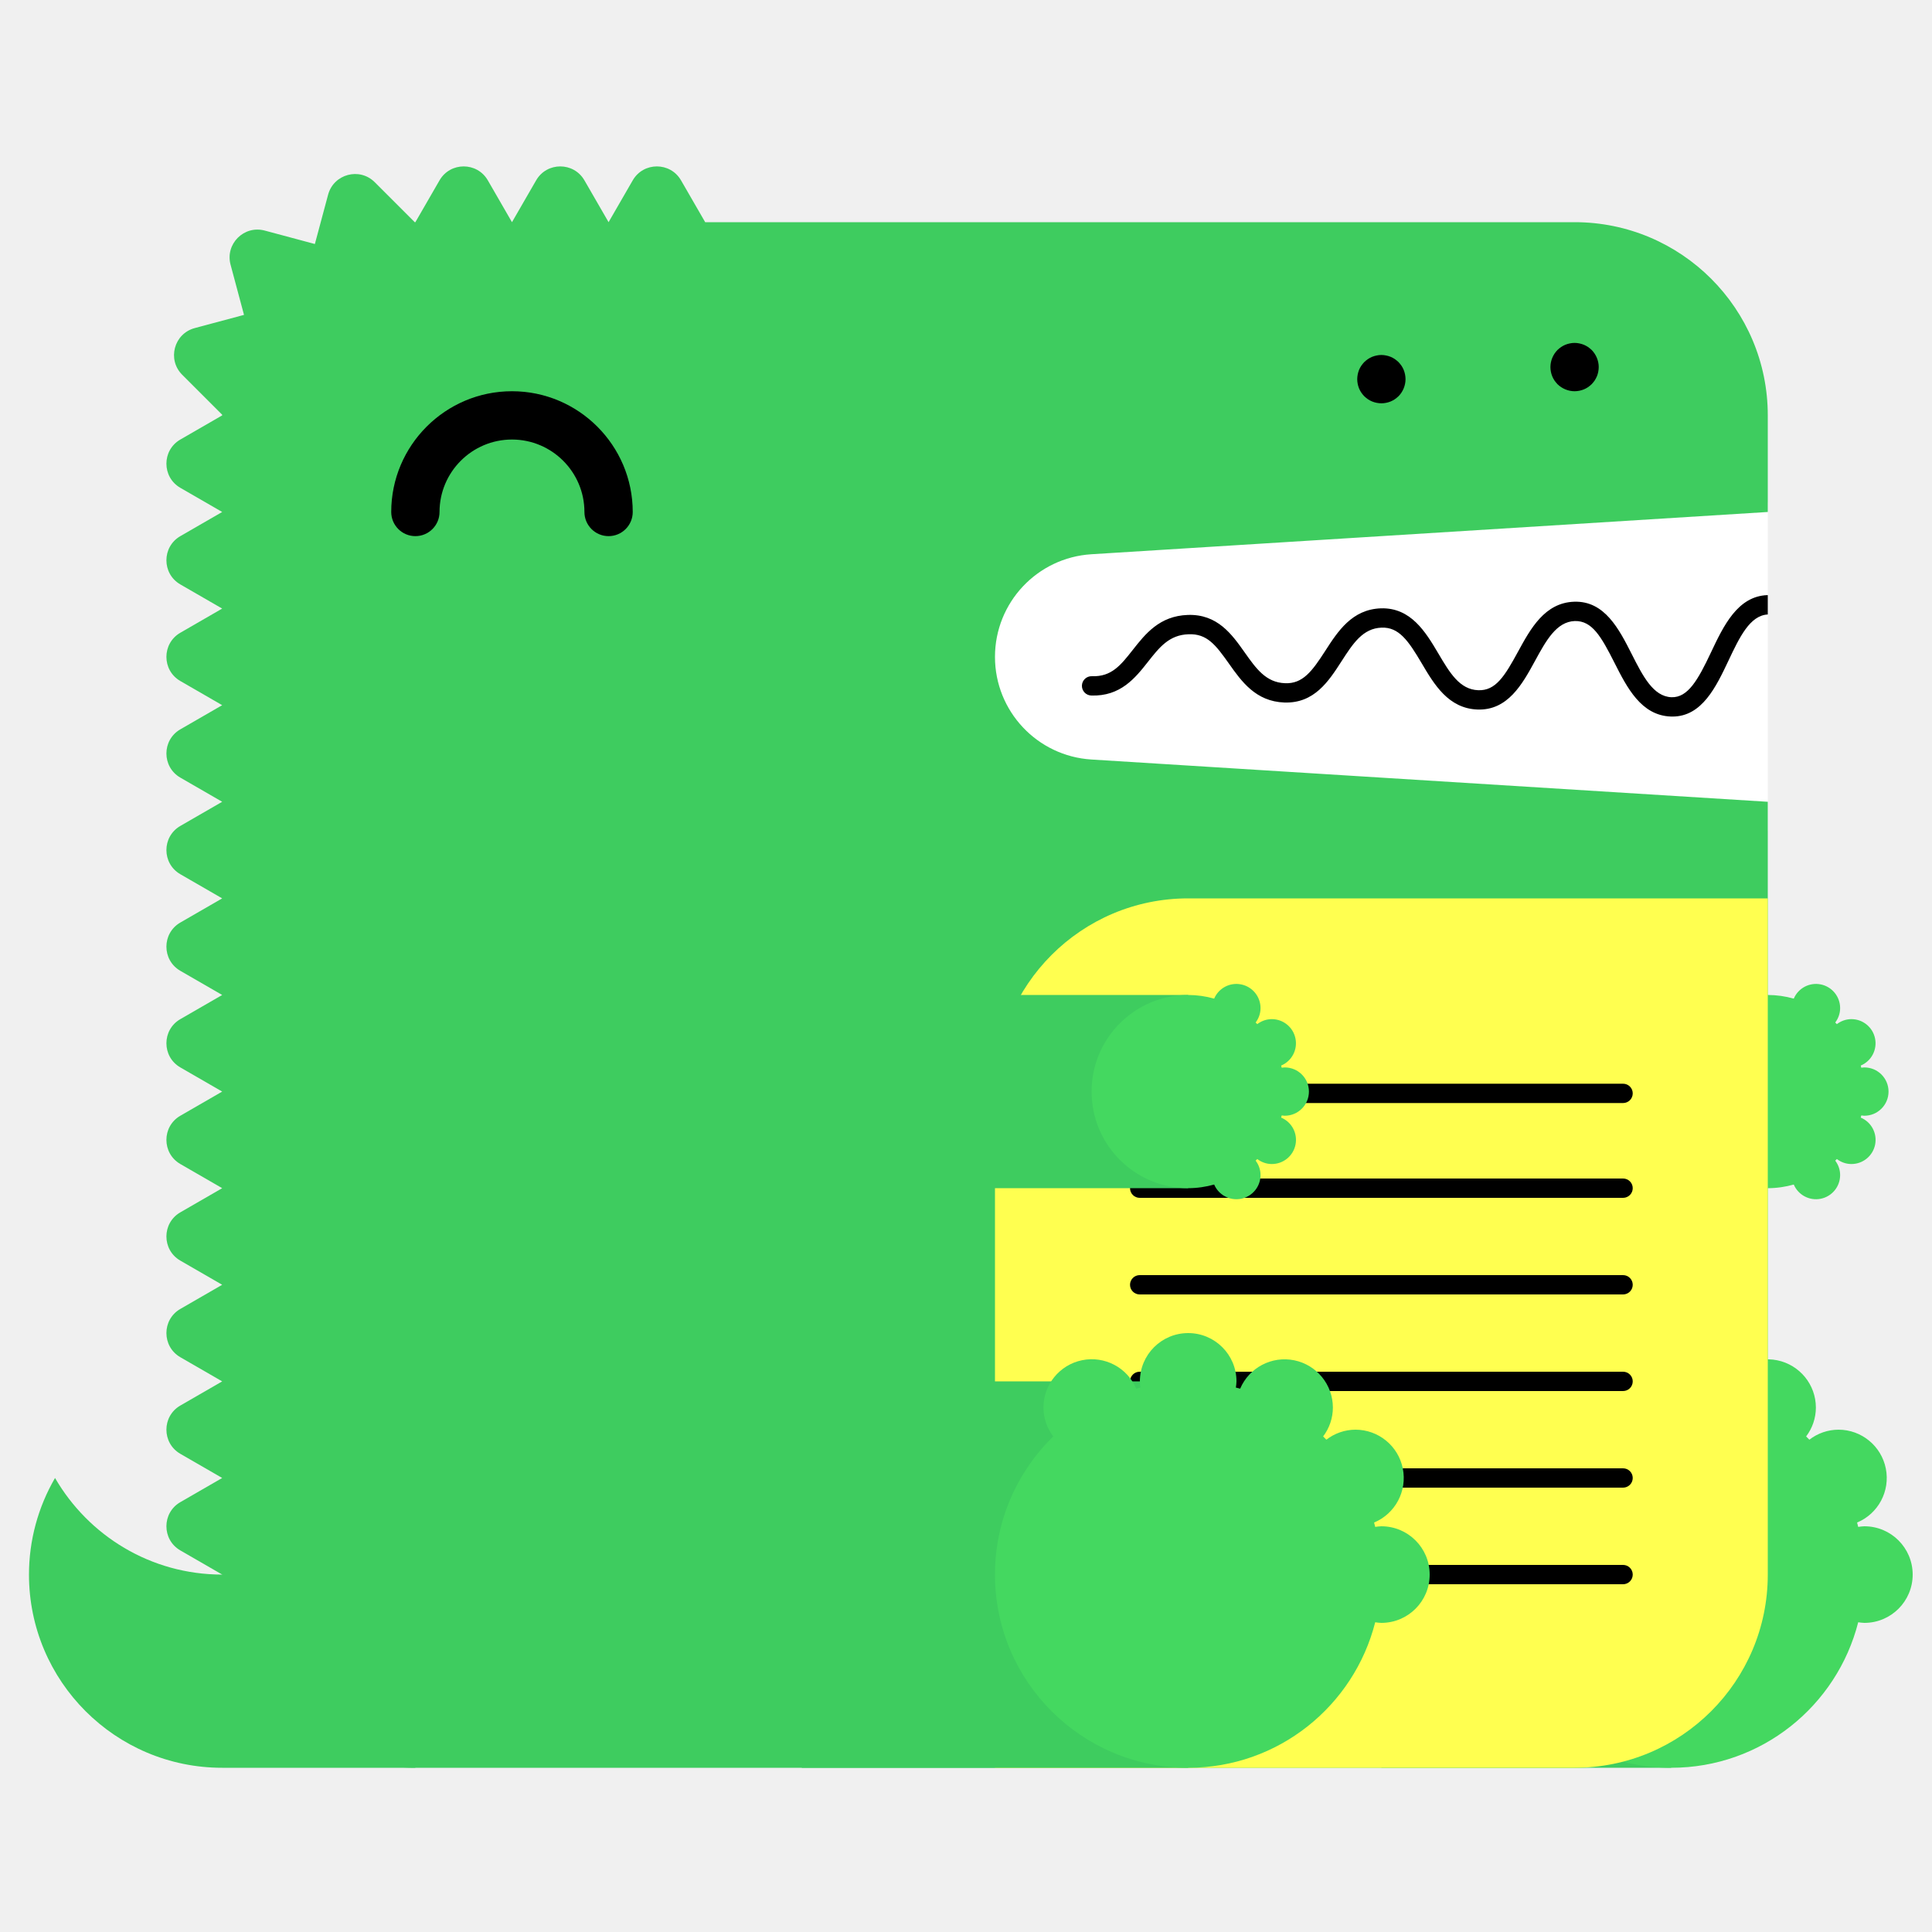
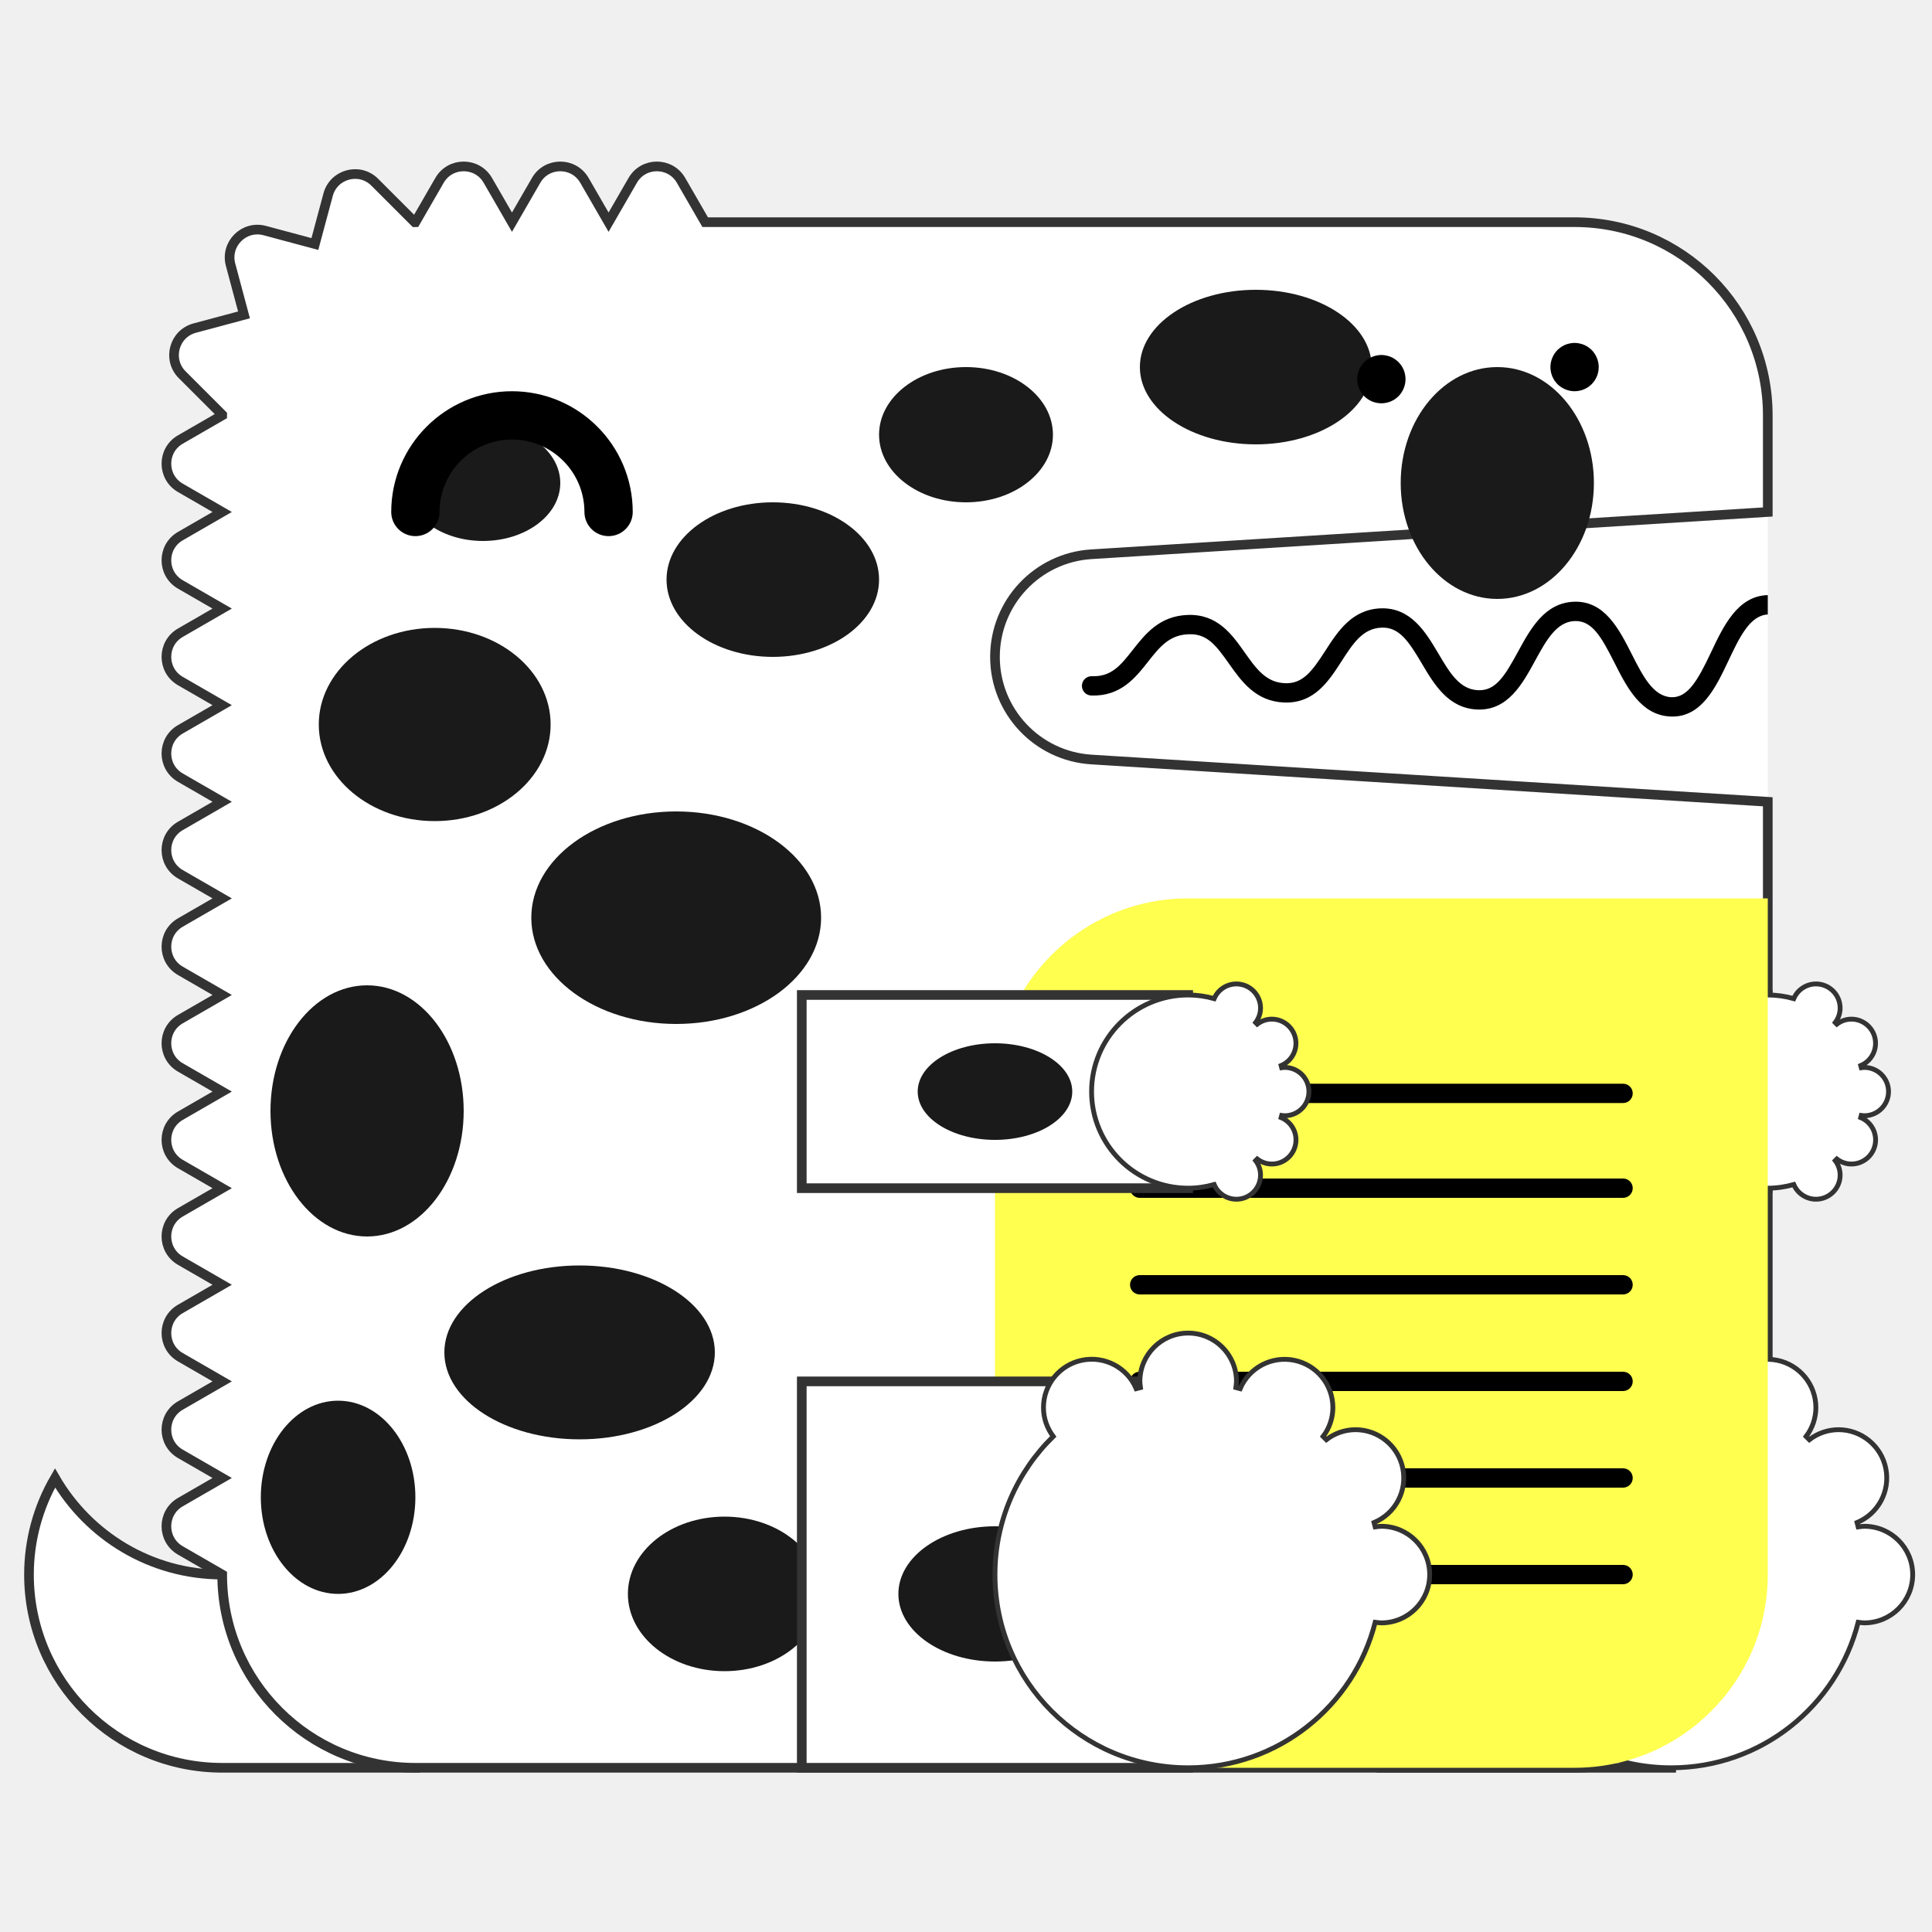
<svg xmlns="http://www.w3.org/2000/svg" width="200" height="200" viewBox="0 0 200 200">
+   <defs>
+     <clipPath id="bodyClip">
+       <path d="M23 163c-7.398 0-13.843-4.027-17.303-10A19.886 19.886 0 0 0 3 163c0 11.046 8.954 20 20 20h20v-20H23z" />
+       <path d="M112.98 57.376L183 53V43c0-11.046-8.954-20-20-20H73l-2.5-4.33c-1.112-1.925-3.889-1.925-5 0L63 23l-2.5-4.33c-1.111-1.925-3.889-1.925-5 0L53 23l-2.5-4.33c-1.111-1.925-3.889-1.925-5 0L43 23c-.022 0-.042.003-.065.003l-4.142-4.141c-1.57-1.571-4.252-.853-4.828 1.294l-1.369 5.104-5.192-1.392c-2.148-.575-4.111 1.389-3.535 3.536l1.39 5.193-5.102 1.367c-2.148.576-2.867 3.259-1.296 4.83l4.142 4.142c0 .021-.003.042-.003.064l-4.33 2.5c-1.925 1.111-1.925 3.889 0 5L23 53l-4.33 2.5c-1.925 1.111-1.925 3.889 0 5L23 63l-4.33 2.5c-1.925 1.111-1.925 3.889 0 5L23 73l-4.33 2.5c-1.925 1.111-1.925 3.889 0 5L23 83l-4.33 2.5c-1.925 1.111-1.925 3.889 0 5L23 93l-4.33 2.5c-1.925 1.111-1.925 3.889 0 5L23 103l-4.33 2.5c-1.925 1.111-1.925 3.889 0 5L23 113l-4.33 2.5c-1.925 1.111-1.925 3.889 0 5L23 123l-4.33 2.5c-1.925 1.111-1.925 3.889 0 5L23 133l-4.33 2.5c-1.925 1.111-1.925 3.889 0 5L23 143l-4.33 2.5c-1.925 1.111-1.925 3.889 0 5L23 153l-4.33 2.5c-1.925 1.111-1.925 3.889 0 5L23 163c0 11.046 8.954 20 20 20h120c11.046 0 20-8.954 20-20V83l-70.02-4.376A10.645 10.645 0 0 1 103 68c0-5.621 4.37-10.273 9.98-10.624" />
+       <path d="M143 183h30v-40h-30z" />
+       <path d="M193 158c-.219 0-.428.037-.639.064-.038-.15-.074-.301-.116-.451A5 5 0 0 0 190.32 148a4.96 4.96 0 0 0-3.016 1.036 26.531 26.531 0 0 0-.335-.336 4.955 4.955 0 0 0 1.011-2.987 5 5 0 0 0-9.599-1.959c-.148-.042-.297-.077-.445-.115.027-.211.064-.42.064-.639a5 5 0 0 0-5-5 5 5 0 0 0-5 5c0 .219.037.428.064.639-.148.038-.297.073-.445.115a4.998 4.998 0 0 0-9.599 1.959c0 1.125.384 2.151 1.011 2.987-3.717 3.632-6.031 8.693-6.031 14.3 0 11.046 8.954 20 20 20 9.339 0 17.16-6.41 19.361-15.064.211.027.42.064.639.064a5 5 0 0 0 5-5 5 5 0 0 0-5-5" />
+       <path d="M153 123h30v-20h-30z" />
+       <path d="M193 115.5a2.5 2.5 0 1 0 0-5c-.109 0-.214.019-.319.032-.02-.075-.037-.15-.058-.225a2.501 2.501 0 0 0-.963-4.807c-.569 0-1.088.197-1.508.518a6.653 6.653 0 0 0-.168-.168c.314-.417.506-.931.506-1.494a2.5 2.5 0 0 0-4.8-.979A9.987 9.987 0 0 0 183 103c-5.522 0-10 4.478-10 10s4.478 10 10 10c.934 0 1.833-.138 2.69-.377a2.5 2.5 0 0 0 4.8-.979c0-.563-.192-1.077-.506-1.494.057-.055.113-.111.168-.168.42.321.939.518 1.508.518a2.5 2.5 0 0 0 .963-4.807c.021-.074.038-.15.058-.225.105.013.21.032.319.032" />
+       <path d="M83 183h40v-40H83z" />
+       <path d="M143 158c-.219 0-.428.037-.639.064-.038-.15-.074-.301-.116-.451A5 5 0 0 0 140.32 148a4.96 4.96 0 0 0-3.016 1.036 26.531 26.531 0 0 0-.335-.336 4.955 4.955 0 0 0 1.011-2.987 5 5 0 0 0-9.599-1.959c-.148-.042-.297-.077-.445-.115.027-.211.064-.42.064-.639a5 5 0 0 0-5-5 5 5 0 0 0-5 5c0 .219.037.428.064.639-.148.038-.297.073-.445.115a4.998 4.998 0 0 0-9.599 1.959c0 1.125.384 2.151 1.011 2.987-3.717 3.632-6.031 8.693-6.031 14.3 0 11.046 8.954 20 20 20 9.339 0 17.16-6.41 19.361-15.064.211.027.42.064.639.064a5 5 0 0 0 5-5 5 5 0 0 0-5-5" />
+       <path d="M83 123h40v-20H83z" />
+       <path d="M133 115.5a2.5 2.5 0 1 0 0-5c-.109 0-.214.019-.319.032-.02-.075-.037-.15-.058-.225a2.501 2.501 0 0 0-.963-4.807c-.569 0-1.088.197-1.508.518a6.653 6.653 0 0 0-.168-.168c.314-.417.506-.931.506-1.494a2.5 2.5 0 0 0-4.8-.979A9.987 9.987 0 0 0 123 103c-5.522 0-10 4.478-10 10s4.478 10 10 10c.934 0 1.833-.138 2.69-.377a2.5 2.5 0 0 0 4.8-.979c0-.563-.192-1.077-.506-1.494.057-.055.113-.111.168-.168.42.321.939.518 1.508.518a2.5 2.5 0 0 0 .963-4.807c.021-.074.038-.15.058-.225.105.013.21.032.319.032" />
+     </clipPath>
+   </defs>
  <g fill="none" fill-rule="evenodd">
    <path fill="#FFF" d="M99 52h84v34H99z" />
-     <path d="M23 163c-7.398 0-13.843-4.027-17.303-10A19.886 19.886 0 0 0 3 163c0 11.046 8.954 20 20 20h20v-20H23z" fill="#3ECC5F" />
-     <path d="M112.98 57.376L183 53V43c0-11.046-8.954-20-20-20H73l-2.5-4.33c-1.112-1.925-3.889-1.925-5 0L63 23l-2.5-4.33c-1.111-1.925-3.889-1.925-5 0L53 23l-2.5-4.33c-1.111-1.925-3.889-1.925-5 0L43 23c-.022 0-.042.003-.065.003l-4.142-4.141c-1.57-1.571-4.252-.853-4.828 1.294l-1.369 5.104-5.192-1.392c-2.148-.575-4.111 1.389-3.535 3.536l1.39 5.193-5.102 1.367c-2.148.576-2.867 3.259-1.296 4.83l4.142 4.142c0 .021-.003.042-.003.064l-4.33 2.5c-1.925 1.111-1.925 3.889 0 5L23 53l-4.33 2.5c-1.925 1.111-1.925 3.889 0 5L23 63l-4.33 2.5c-1.925 1.111-1.925 3.889 0 5L23 73l-4.33 2.5c-1.925 1.111-1.925 3.889 0 5L23 83l-4.33 2.5c-1.925 1.111-1.925 3.889 0 5L23 93l-4.33 2.5c-1.925 1.111-1.925 3.889 0 5L23 103l-4.33 2.5c-1.925 1.111-1.925 3.889 0 5L23 113l-4.33 2.5c-1.925 1.111-1.925 3.889 0 5L23 123l-4.33 2.5c-1.925 1.111-1.925 3.889 0 5L23 133l-4.33 2.5c-1.925 1.111-1.925 3.889 0 5L23 143l-4.33 2.5c-1.925 1.111-1.925 3.889 0 5L23 153l-4.33 2.5c-1.925 1.111-1.925 3.889 0 5L23 163c0 11.046 8.954 20 20 20h120c11.046 0 20-8.954 20-20V83l-70.02-4.376A10.645 10.645 0 0 1 103 68c0-5.621 4.37-10.273 9.98-10.624" fill="#3ECC5F" />
-     <path fill="#3ECC5F" d="M143 183h30v-40h-30z" />
-     <path d="M193 158c-.219 0-.428.037-.639.064-.038-.15-.074-.301-.116-.451A5 5 0 0 0 190.32 148a4.96 4.96 0 0 0-3.016 1.036 26.531 26.531 0 0 0-.335-.336 4.955 4.955 0 0 0 1.011-2.987 5 5 0 0 0-9.599-1.959c-.148-.042-.297-.077-.445-.115.027-.211.064-.42.064-.639a5 5 0 0 0-5-5 5 5 0 0 0-5 5c0 .219.037.428.064.639-.148.038-.297.073-.445.115a4.998 4.998 0 0 0-9.599 1.959c0 1.125.384 2.151 1.011 2.987-3.717 3.632-6.031 8.693-6.031 14.3 0 11.046 8.954 20 20 20 9.339 0 17.16-6.41 19.361-15.064.211.027.42.064.639.064a5 5 0 0 0 5-5 5 5 0 0 0-5-5" fill="#44D860" />
-     <path fill="#3ECC5F" d="M153 123h30v-20h-30z" />
-     <path d="M193 115.5a2.5 2.5 0 1 0 0-5c-.109 0-.214.019-.319.032-.02-.075-.037-.15-.058-.225a2.501 2.501 0 0 0-.963-4.807c-.569 0-1.088.197-1.508.518a6.653 6.653 0 0 0-.168-.168c.314-.417.506-.931.506-1.494a2.5 2.5 0 0 0-4.8-.979A9.987 9.987 0 0 0 183 103c-5.522 0-10 4.478-10 10s4.478 10 10 10c.934 0 1.833-.138 2.69-.377a2.5 2.5 0 0 0 4.8-.979c0-.563-.192-1.077-.506-1.494.057-.055.113-.111.168-.168.42.321.939.518 1.508.518a2.5 2.5 0 0 0 .963-4.807c.021-.074.038-.15.058-.225.105.013.21.032.319.032" fill="#44D860" />
+     <path d="M23 163c-7.398 0-13.843-4.027-17.303-10A19.886 19.886 0 0 0 3 163c0 11.046 8.954 20 20 20h20v-20H23z" fill="#FFFFFF" stroke="#333" stroke-width="1" />
+     <path d="M112.98 57.376L183 53V43c0-11.046-8.954-20-20-20H73l-2.5-4.33c-1.112-1.925-3.889-1.925-5 0L63 23l-2.5-4.33c-1.111-1.925-3.889-1.925-5 0L53 23l-2.5-4.33c-1.111-1.925-3.889-1.925-5 0L43 23c-.022 0-.042.003-.065.003l-4.142-4.141c-1.57-1.571-4.252-.853-4.828 1.294l-1.369 5.104-5.192-1.392c-2.148-.575-4.111 1.389-3.535 3.536l1.39 5.193-5.102 1.367c-2.148.576-2.867 3.259-1.296 4.83l4.142 4.142c0 .021-.003.042-.003.064l-4.33 2.5c-1.925 1.111-1.925 3.889 0 5L23 53l-4.33 2.5c-1.925 1.111-1.925 3.889 0 5L23 63l-4.33 2.5c-1.925 1.111-1.925 3.889 0 5L23 73l-4.33 2.5c-1.925 1.111-1.925 3.889 0 5L23 83l-4.33 2.5c-1.925 1.111-1.925 3.889 0 5L23 93l-4.33 2.5c-1.925 1.111-1.925 3.889 0 5L23 103l-4.33 2.5c-1.925 1.111-1.925 3.889 0 5L23 113l-4.33 2.5c-1.925 1.111-1.925 3.889 0 5L23 123l-4.33 2.5c-1.925 1.111-1.925 3.889 0 5L23 133l-4.33 2.5c-1.925 1.111-1.925 3.889 0 5L23 143l-4.33 2.5c-1.925 1.111-1.925 3.889 0 5L23 153l-4.33 2.5c-1.925 1.111-1.925 3.889 0 5L23 163c0 11.046 8.954 20 20 20h120c11.046 0 20-8.954 20-20V83l-70.02-4.376A10.645 10.645 0 0 1 103 68c0-5.621 4.37-10.273 9.98-10.624" fill="#FFFFFF" stroke="#333" stroke-width="1" />
+     <ellipse cx="45" cy="75" rx="12" ry="10" fill="#1a1a1a" />
+     <ellipse cx="70" cy="95" rx="15" ry="11" fill="#1a1a1a" />
+     <ellipse cx="38" cy="115" rx="10" ry="13" fill="#1a1a1a" />
+     <ellipse cx="60" cy="140" rx="14" ry="9" fill="#1a1a1a" />
+     <ellipse cx="35" cy="155" rx="8" ry="10" fill="#1a1a1a" />
+     <ellipse cx="80" cy="60" rx="11" ry="8" fill="#1a1a1a" />
+     <ellipse cx="100" cy="45" rx="9" ry="7" fill="#1a1a1a" />
+     <ellipse cx="130" cy="38" rx="12" ry="8" fill="#1a1a1a" />
+     <ellipse cx="155" cy="50" rx="10" ry="12" fill="#1a1a1a" />
+     <ellipse cx="50" cy="50" rx="8" ry="6" fill="#1a1a1a" />
+     <ellipse cx="75" cy="165" rx="10" ry="8" fill="#1a1a1a" />
+     <ellipse cx="95" cy="175" rx="8" ry="6" fill="#1a1a1a" />
+     <path fill="#FFFFFF" stroke="#333" stroke-width="1" d="M143 183h30v-40h-30z" />
+     <ellipse cx="158" cy="165" rx="8" ry="6" fill="#1a1a1a" />
+     <path d="M193 158c-.219 0-.428.037-.639.064-.038-.15-.074-.301-.116-.451A5 5 0 0 0 190.32 148a4.96 4.96 0 0 0-3.016 1.036 26.531 26.531 0 0 0-.335-.336 4.955 4.955 0 0 0 1.011-2.987 5 5 0 0 0-9.599-1.959c-.148-.042-.297-.077-.445-.115.027-.211.064-.42.064-.639a5 5 0 0 0-5-5 5 5 0 0 0-5 5c0 .219.037.428.064.639-.148.038-.297.073-.445.115a4.998 4.998 0 0 0-9.599 1.959c0 1.125.384 2.151 1.011 2.987-3.717 3.632-6.031 8.693-6.031 14.3 0 11.046 8.954 20 20 20 9.339 0 17.16-6.41 19.361-15.064.211.027.42.064.639.064a5 5 0 0 0 5-5 5 5 0 0 0-5-5" fill="#FFFFFF" stroke="#333" stroke-width="0.5" />
+     <path fill="#FFFFFF" stroke="#333" stroke-width="1" d="M153 123h30v-20h-30z" />
+     <ellipse cx="168" cy="113" rx="6" ry="5" fill="#1a1a1a" />
+     <path d="M193 115.5a2.5 2.5 0 1 0 0-5c-.109 0-.214.019-.319.032-.02-.075-.037-.15-.058-.225a2.501 2.501 0 0 0-.963-4.807c-.569 0-1.088.197-1.508.518a6.653 6.653 0 0 0-.168-.168c.314-.417.506-.931.506-1.494a2.5 2.5 0 0 0-4.8-.979A9.987 9.987 0 0 0 183 103c-5.522 0-10 4.478-10 10s4.478 10 10 10c.934 0 1.833-.138 2.69-.377a2.5 2.5 0 0 0 4.8-.979c0-.563-.192-1.077-.506-1.494.057-.055.113-.111.168-.168.42.321.939.518 1.508.518a2.5 2.5 0 0 0 .963-4.807c.021-.074.038-.15.058-.225.105.013.21.032.319.032" fill="#FFFFFF" stroke="#333" stroke-width="0.5" />
    <path d="M63 55.5a2.5 2.5 0 0 1-2.5-2.5c0-4.136-3.364-7.5-7.5-7.5s-7.5 3.364-7.5 7.5a2.5 2.5 0 1 1-5 0c0-6.893 5.607-12.5 12.5-12.5S65.5 46.107 65.5 53a2.5 2.5 0 0 1-2.5 2.5" fill="#000" />
    <path d="M103 183h60c11.046 0 20-8.954 20-20V93h-60c-11.046 0-20 8.954-20 20v70z" fill="#FFFF50" />
    <path d="M168.02 124h-50.04a1 1 0 1 1 0-2h50.04a1 1 0 1 1 0 2m0 20h-50.04a1 1 0 1 1 0-2h50.04a1 1 0 1 1 0 2m0 20h-50.04a1 1 0 1 1 0-2h50.04a1 1 0 1 1 0 2m0-49.814h-50.04a1 1 0 1 1 0-2h50.04a1 1 0 1 1 0 2m0 19.814h-50.04a1 1 0 1 1 0-2h50.04a1 1 0 1 1 0 2m0 20h-50.04a1 1 0 1 1 0-2h50.04a1 1 0 1 1 0 2M183 61.611c-.012 0-.022-.006-.034-.005-3.09.105-4.552 3.196-5.842 5.923-1.346 2.85-2.387 4.703-4.093 4.647-1.889-.068-2.969-2.202-4.113-4.46-1.314-2.594-2.814-5.536-5.963-5.426-3.046.104-4.513 2.794-5.807 5.167-1.377 2.528-2.314 4.065-4.121 3.994-1.927-.07-2.951-1.805-4.136-3.813-1.321-2.236-2.848-4.75-5.936-4.664-2.994.103-4.465 2.385-5.763 4.4-1.373 2.13-2.335 3.428-4.165 3.351-1.973-.07-2.992-1.51-4.171-3.177-1.324-1.873-2.816-3.993-5.895-3.89-2.928.1-4.399 1.97-5.696 3.618-1.232 1.564-2.194 2.802-4.229 2.724a1 1 0 0 0-.072 2c3.017.101 4.545-1.8 5.872-3.487 1.177-1.496 2.193-2.787 4.193-2.855 1.926-.082 2.829 1.115 4.195 3.045 1.297 1.834 2.769 3.914 5.731 4.021 3.103.104 4.596-2.215 5.918-4.267 1.182-1.834 2.202-3.417 4.15-3.484 1.793-.067 2.769 1.35 4.145 3.681 1.297 2.197 2.766 4.686 5.787 4.796 3.125.108 4.634-2.62 5.949-5.035 1.139-2.088 2.214-4.06 4.119-4.126 1.793-.042 2.728 1.595 4.111 4.33 1.292 2.553 2.757 5.445 5.825 5.556l.169.003c3.064 0 4.518-3.075 5.805-5.794 1.139-2.41 2.217-4.68 4.067-4.773v-2z" fill="#000" />
-     <path fill="#3ECC5F" d="M83 183h40v-40H83z" />
-     <path d="M143 158c-.219 0-.428.037-.639.064-.038-.15-.074-.301-.116-.451A5 5 0 0 0 140.32 148a4.96 4.96 0 0 0-3.016 1.036 26.531 26.531 0 0 0-.335-.336 4.955 4.955 0 0 0 1.011-2.987 5 5 0 0 0-9.599-1.959c-.148-.042-.297-.077-.445-.115.027-.211.064-.42.064-.639a5 5 0 0 0-5-5 5 5 0 0 0-5 5c0 .219.037.428.064.639-.148.038-.297.073-.445.115a4.998 4.998 0 0 0-9.599 1.959c0 1.125.384 2.151 1.011 2.987-3.717 3.632-6.031 8.693-6.031 14.3 0 11.046 8.954 20 20 20 9.339 0 17.16-6.41 19.361-15.064.211.027.42.064.639.064a5 5 0 0 0 5-5 5 5 0 0 0-5-5" fill="#44D860" />
-     <path fill="#3ECC5F" d="M83 123h40v-20H83z" />
-     <path d="M133 115.5a2.5 2.5 0 1 0 0-5c-.109 0-.214.019-.319.032-.02-.075-.037-.15-.058-.225a2.501 2.501 0 0 0-.963-4.807c-.569 0-1.088.197-1.508.518a6.653 6.653 0 0 0-.168-.168c.314-.417.506-.931.506-1.494a2.5 2.5 0 0 0-4.8-.979A9.987 9.987 0 0 0 123 103c-5.522 0-10 4.478-10 10s4.478 10 10 10c.934 0 1.833-.138 2.69-.377a2.5 2.5 0 0 0 4.8-.979c0-.563-.192-1.077-.506-1.494.057-.055.113-.111.168-.168.42.321.939.518 1.508.518a2.5 2.5 0 0 0 .963-4.807c.021-.074.038-.15.058-.225.105.013.21.032.319.032" fill="#44D860" />
+     <path fill="#FFFFFF" stroke="#333" stroke-width="1" d="M83 183h40v-40H83z" />
+     <ellipse cx="103" cy="165" rx="10" ry="7" fill="#1a1a1a" />
+     <path d="M143 158c-.219 0-.428.037-.639.064-.038-.15-.074-.301-.116-.451A5 5 0 0 0 140.32 148a4.96 4.96 0 0 0-3.016 1.036 26.531 26.531 0 0 0-.335-.336 4.955 4.955 0 0 0 1.011-2.987 5 5 0 0 0-9.599-1.959c-.148-.042-.297-.077-.445-.115.027-.211.064-.42.064-.639a5 5 0 0 0-5-5 5 5 0 0 0-5 5c0 .219.037.428.064.639-.148.038-.297.073-.445.115a4.998 4.998 0 0 0-9.599 1.959c0 1.125.384 2.151 1.011 2.987-3.717 3.632-6.031 8.693-6.031 14.3 0 11.046 8.954 20 20 20 9.339 0 17.16-6.41 19.361-15.064.211.027.42.064.639.064a5 5 0 0 0 5-5 5 5 0 0 0-5-5" fill="#FFFFFF" stroke="#333" stroke-width="0.5" />
+     <path fill="#FFFFFF" stroke="#333" stroke-width="1" d="M83 123h40v-20H83z" />
+     <ellipse cx="103" cy="113" rx="8" ry="5" fill="#1a1a1a" />
+     <path d="M133 115.5a2.5 2.5 0 1 0 0-5c-.109 0-.214.019-.319.032-.02-.075-.037-.15-.058-.225a2.501 2.501 0 0 0-.963-4.807c-.569 0-1.088.197-1.508.518a6.653 6.653 0 0 0-.168-.168c.314-.417.506-.931.506-1.494a2.5 2.5 0 0 0-4.8-.979A9.987 9.987 0 0 0 123 103c-5.522 0-10 4.478-10 10s4.478 10 10 10c.934 0 1.833-.138 2.69-.377a2.5 2.5 0 0 0 4.8-.979c0-.563-.192-1.077-.506-1.494.057-.055.113-.111.168-.168.42.321.939.518 1.508.518a2.5 2.5 0 0 0 .963-4.807c.021-.074.038-.15.058-.225.105.013.21.032.319.032" fill="#FFFFFF" stroke="#333" stroke-width="0.5" />
    <path d="M143 41.75c-.16 0-.33-.02-.49-.05a2.52 2.52 0 0 1-.47-.14c-.15-.06-.29-.14-.431-.23-.13-.09-.259-.2-.38-.31-.109-.12-.219-.24-.309-.38s-.17-.28-.231-.43a2.619 2.619 0 0 1-.189-.96c0-.16.02-.33.05-.49.03-.16.08-.31.139-.47.061-.15.141-.29.231-.43.09-.13.2-.26.309-.38.121-.11.25-.22.38-.31.141-.09.281-.17.431-.23.149-.06.31-.11.47-.14.32-.07.65-.07.98 0 .159.03.32.08.47.14.149.06.29.14.43.23.13.09.259.2.38.31.11.12.22.25.31.38.09.14.17.28.23.43.06.16.11.31.14.47.029.16.05.33.05.49 0 .66-.271 1.31-.73 1.77-.121.11-.25.22-.38.31-.14.09-.281.17-.43.23a2.565 2.565 0 0 1-.96.19m20-1.25c-.66 0-1.3-.27-1.771-.73a3.802 3.802 0 0 1-.309-.38c-.09-.14-.17-.28-.231-.43a2.619 2.619 0 0 1-.189-.96c0-.66.27-1.3.729-1.77.121-.11.25-.22.38-.31.141-.09.281-.17.431-.23.149-.06.31-.11.47-.14.32-.07.66-.07.98 0 .159.03.32.08.47.14.149.06.29.14.43.23.13.09.259.2.38.31.459.47.73 1.11.73 1.77 0 .16-.021.33-.05.49-.03.16-.08.32-.14.47-.07.15-.14.29-.23.43-.09.13-.2.26-.31.38-.121.11-.25.22-.38.31-.14.09-.281.17-.43.23a2.565 2.565 0 0 1-.96.19" fill="#000" />
  </g>
</svg>
